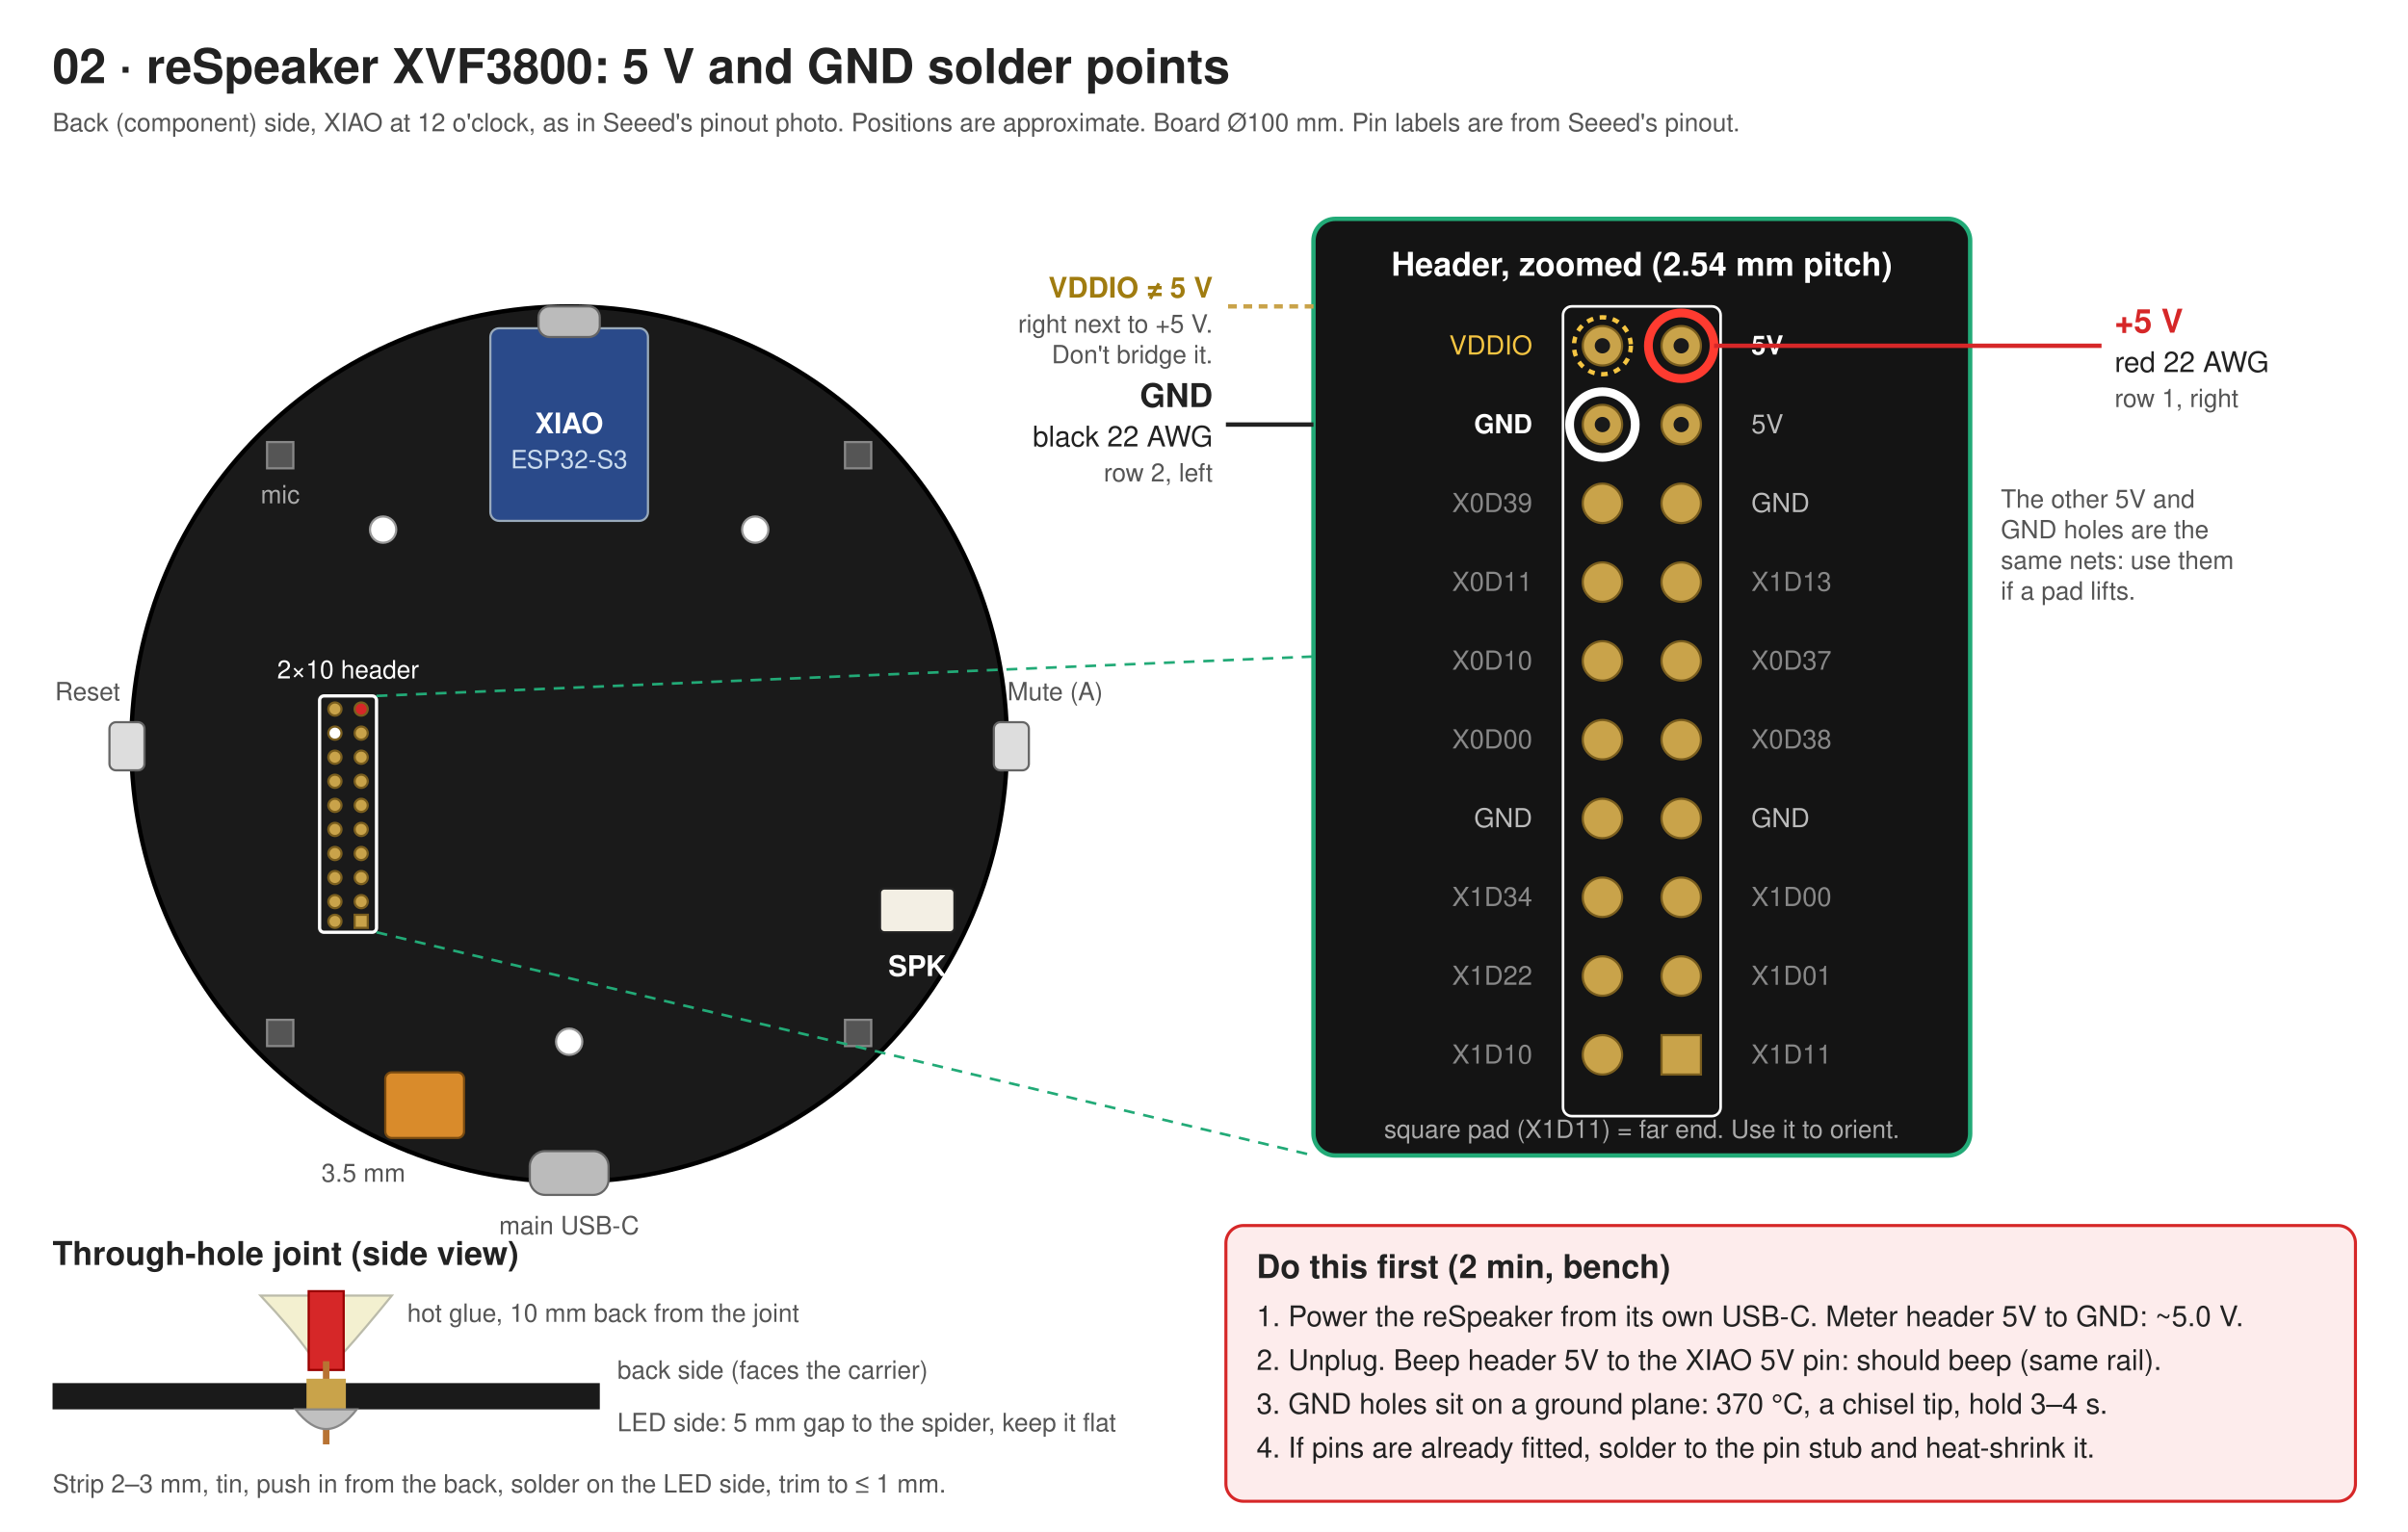
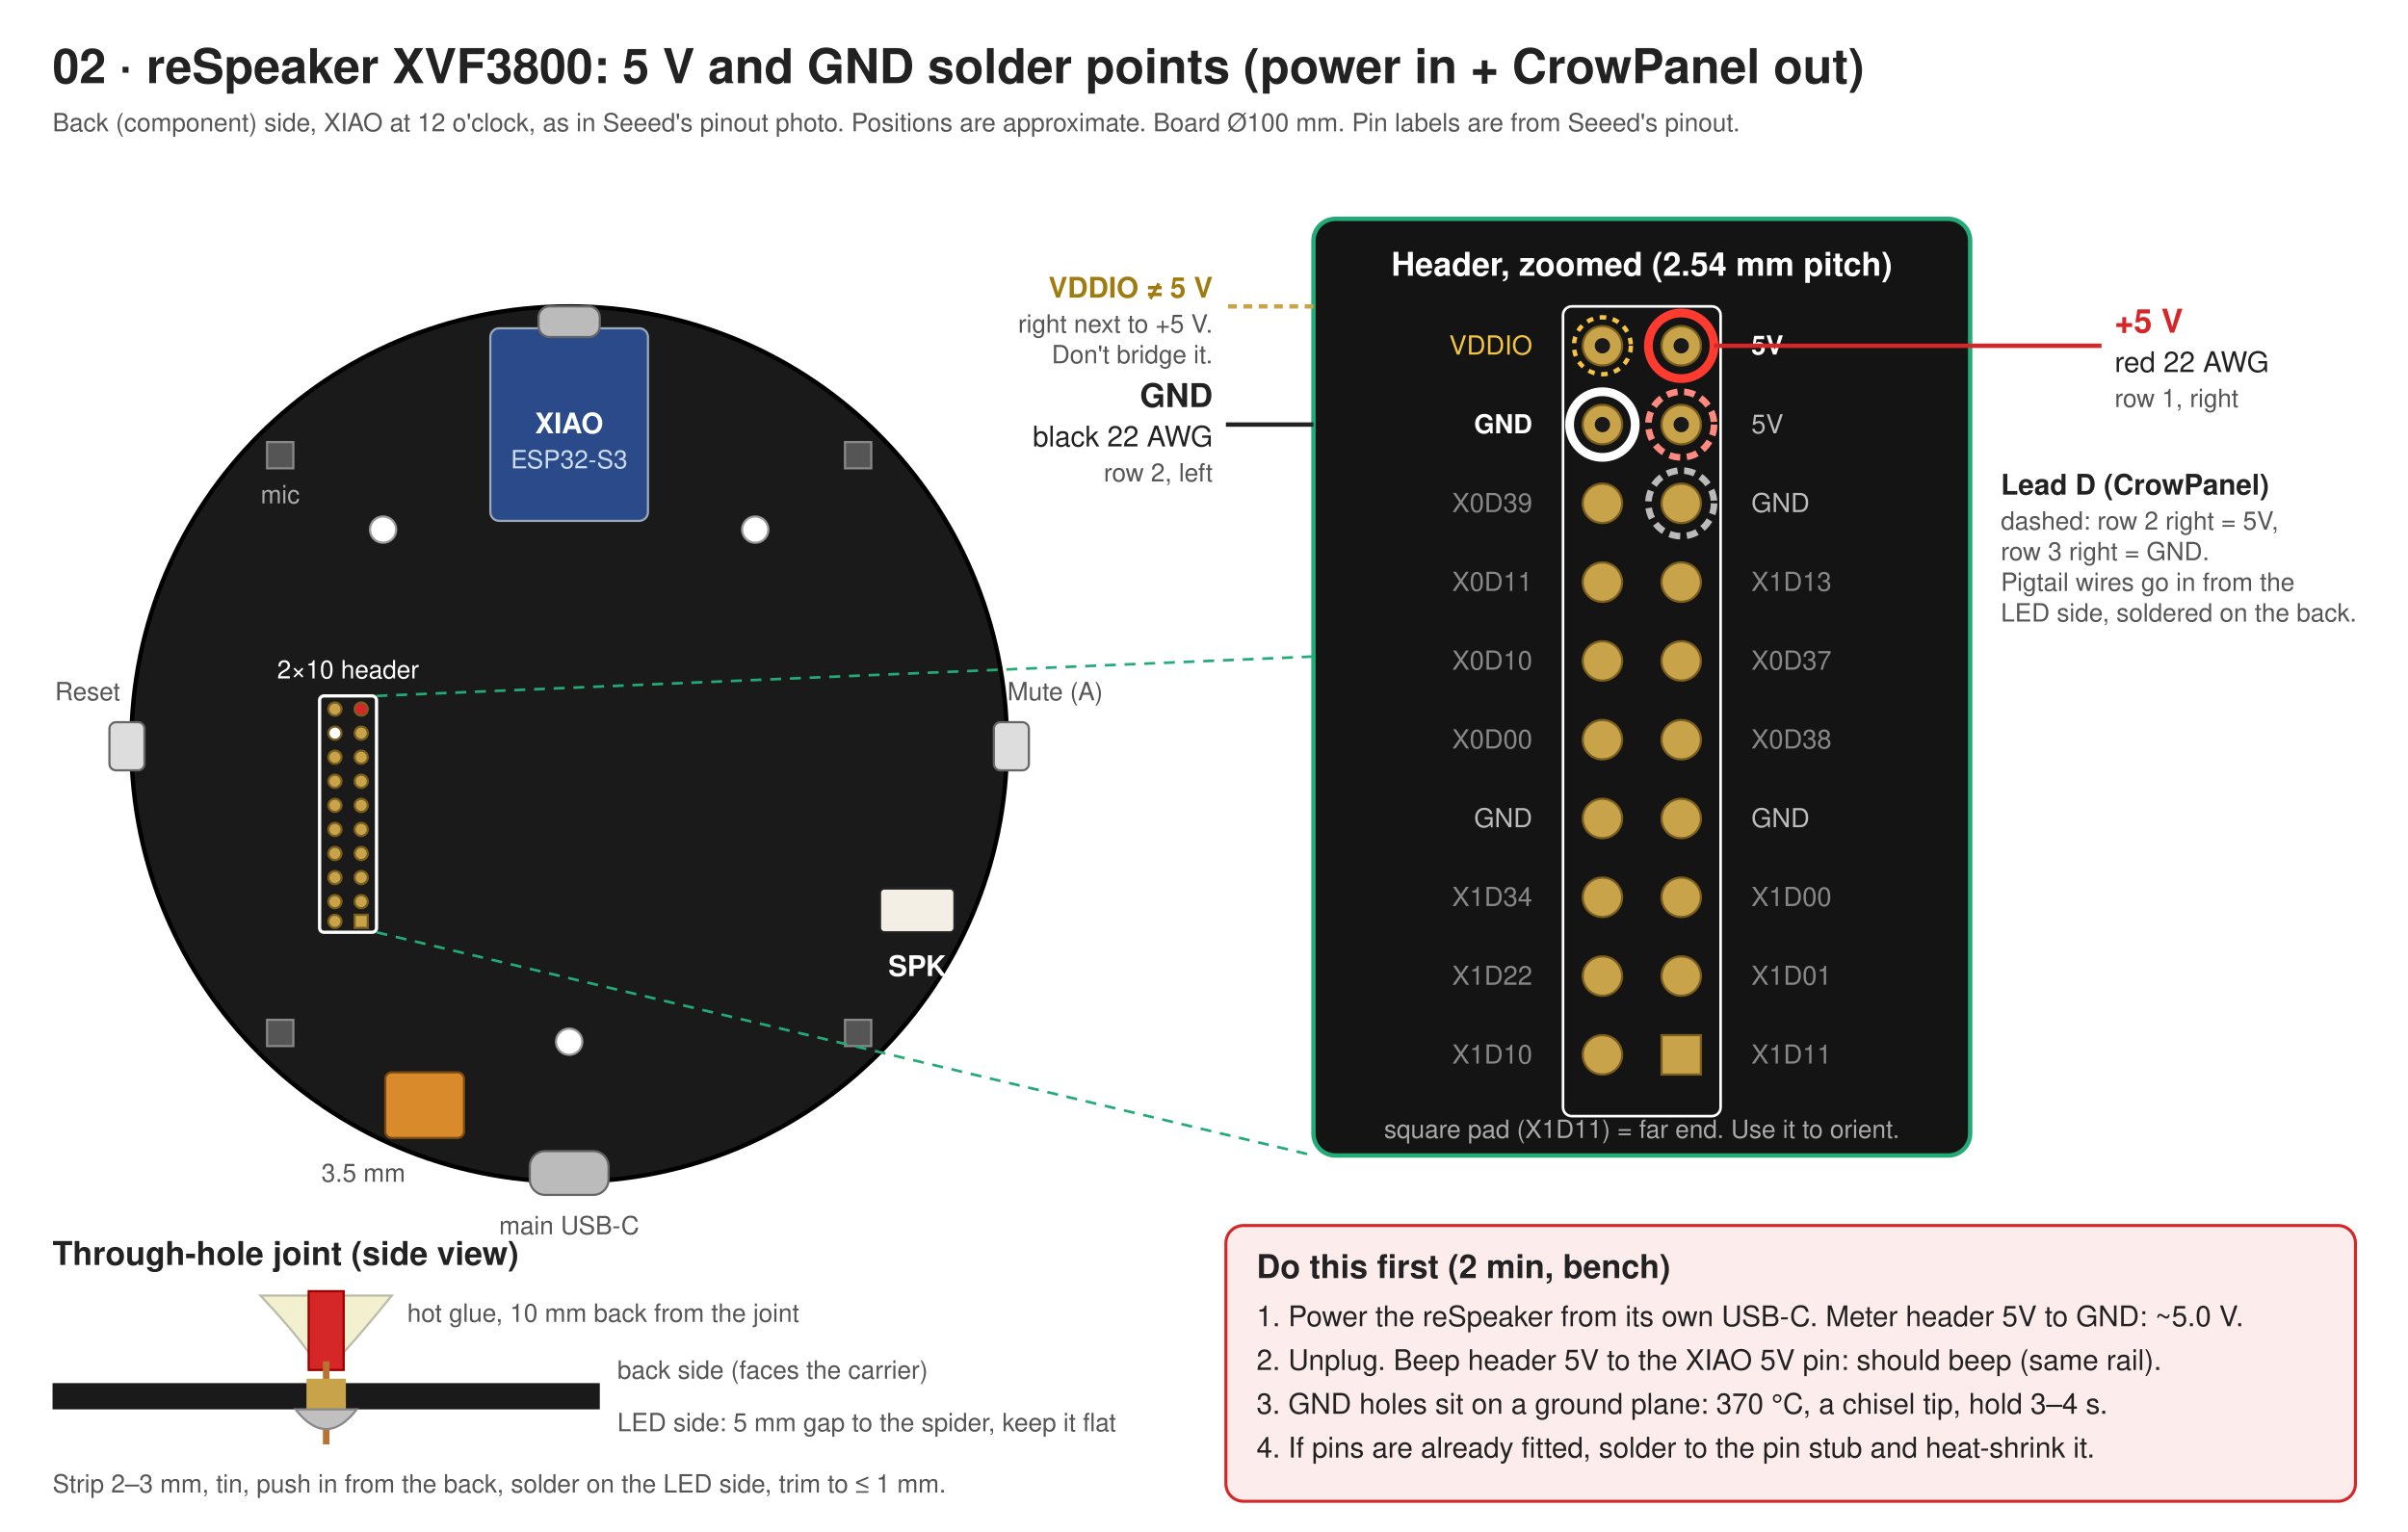
<svg xmlns="http://www.w3.org/2000/svg" viewBox="0 0 1100 700" width="1100" height="700" role="img" aria-label="reSpeaker XVF3800 back side: where to solder 5 V and GND">
  <style>
  text{font-family:Helvetica,Arial,sans-serif;fill:#222}
  .h{font-size:22px;font-weight:700}
  .b{font-size:15px;font-weight:700}
  .t{font-size:13px}
  .s{font-size:11.5px;fill:#555}
  .wt{fill:#fff}
  .pad{fill:#c9a34a;stroke:#7a5e1e;stroke-width:1}
  .lbl{font-size:12px;font-family:Menlo,Consolas,monospace}
  .warn{fill:#fdecec;stroke:#d62728;stroke-width:1.4}
  .note{fill:#f4f7f5;stroke:#9bb;stroke-width:1.2}
</style>
  <rect width="1100" height="700" fill="#fff" />
-   <text x="24" y="38" class="h">02 · reSpeaker XVF3800: 5 V and GND solder points</text>
+   <text x="24" y="38" class="h">02 · reSpeaker XVF3800: 5 V and GND solder points (power in + CrowPanel out)</text>
  <text x="24" y="60" class="s">Back (component) side, XIAO at 12 o'clock, as in Seeed's pinout photo. Positions are approximate. Board Ø100 mm. Pin labels are from Seeed's pinout.</text>
  <g>
    <circle cx="260" cy="340" r="200" fill="#1a1a1a" stroke="#000" stroke-width="2" />
    <g fill="#555" stroke="#888">
      <rect x="122" y="202" width="12" height="12" />
      <rect x="386" y="202" width="12" height="12" />
      <rect x="122" y="466" width="12" height="12" />
      <rect x="386" y="466" width="12" height="12" />
    </g>
    <text x="128" y="230" class="s" text-anchor="middle" style="fill:#aaa">mic</text>
    <g fill="#fff" stroke="#999">
      <circle cx="175" cy="242" r="6" />
      <circle cx="345" cy="242" r="6" />
      <circle cx="260" cy="476" r="6" />
    </g>
    <rect x="224" y="150" width="72" height="88" rx="4" fill="#2a4a8a" stroke="#9ab" />
    <rect x="246" y="140" width="28" height="14" rx="5" fill="#bbb" stroke="#666" />
    <text x="260" y="198" class="t wt" text-anchor="middle" font-weight="700">XIAO</text>
    <text x="260" y="214" class="s" text-anchor="middle" style="fill:#cde">ESP32-S3</text>
    <rect x="242" y="526" width="36" height="20" rx="7" fill="#bbb" stroke="#666" />
    <text x="260" y="564" class="s" text-anchor="middle">main USB-C</text>
    <rect x="176" y="490" width="36" height="30" rx="3" fill="#d98b2b" stroke="#7a4b10" />
    <text x="166" y="540" class="s" text-anchor="middle">3.5 mm</text>
    <rect x="50" y="330" width="16" height="22" rx="3" fill="#ddd" stroke="#666" />
    <text x="40" y="320" class="s" text-anchor="middle">Reset</text>
    <rect x="454" y="330" width="16" height="22" rx="3" fill="#ddd" stroke="#666" />
    <text x="482" y="320" class="s" text-anchor="middle">Mute (A)</text>
    <rect x="402" y="406" width="34" height="20" rx="2" fill="#f3efe4" stroke="#222" />
    <text x="419" y="446" class="t wt" text-anchor="middle" font-weight="700">SPK</text>
    <rect x="146" y="318" width="26" height="108" rx="2" fill="none" stroke="#fff" stroke-width="1.5" />
    <g class="pad">
      <circle cx="153" cy="324" r="3" />
      <circle cx="165" cy="324" r="3" style="fill:#d62728" />
      <circle cx="153" cy="335" r="3" style="fill:#fff" />
      <circle cx="165" cy="335" r="3" />
      <circle cx="153" cy="346" r="3" />
      <circle cx="165" cy="346" r="3" />
      <circle cx="153" cy="357" r="3" />
      <circle cx="165" cy="357" r="3" />
      <circle cx="153" cy="368" r="3" />
      <circle cx="165" cy="368" r="3" />
      <circle cx="153" cy="379" r="3" />
      <circle cx="165" cy="379" r="3" />
      <circle cx="153" cy="390" r="3" />
      <circle cx="165" cy="390" r="3" />
      <circle cx="153" cy="401" r="3" />
      <circle cx="165" cy="401" r="3" />
      <circle cx="153" cy="412" r="3" />
      <circle cx="165" cy="412" r="3" />
      <circle cx="153" cy="421" r="3" />
      <rect x="162" y="418" width="6" height="6" />
    </g>
    <text x="159" y="310" class="s" text-anchor="middle" style="fill:#fff">2×10 header</text>
  </g>
  <path d="M172 318 L600 300 M172 426 L600 528" stroke="#2a7" stroke-width="1.2" stroke-dasharray="5 4" fill="none" />
  <g transform="translate(600,100)">
    <rect x="0" y="0" width="300" height="428" rx="10" fill="#141414" stroke="#2a7" stroke-width="2" />
    <text x="150" y="26" class="b wt" text-anchor="middle">Header, zoomed (2.54 mm pitch)</text>
    <rect x="114" y="40" width="72" height="370" rx="4" fill="none" stroke="#fff" stroke-width="1.2" />
    <g class="lbl">
      <text x="100" y="62" text-anchor="end" style="fill:#f5c542">VDDIO</text>
      <text x="200" y="62" style="fill:#fff" font-weight="700">5V</text>
      <text x="100" y="98" text-anchor="end" style="fill:#fff" font-weight="700">GND</text>
      <text x="200" y="98" style="fill:#bbb">5V</text>
      <text x="100" y="134" text-anchor="end" style="fill:#888">X0D39</text>
      <text x="200" y="134" style="fill:#bbb">GND</text>
      <text x="100" y="170" text-anchor="end" style="fill:#888">X0D11</text>
      <text x="200" y="170" style="fill:#888">X1D13</text>
      <text x="100" y="206" text-anchor="end" style="fill:#888">X0D10</text>
      <text x="200" y="206" style="fill:#888">X0D37</text>
      <text x="100" y="242" text-anchor="end" style="fill:#888">X0D00</text>
      <text x="200" y="242" style="fill:#888">X0D38</text>
      <text x="100" y="278" text-anchor="end" style="fill:#bbb">GND</text>
      <text x="200" y="278" style="fill:#bbb">GND</text>
      <text x="100" y="314" text-anchor="end" style="fill:#888">X1D34</text>
      <text x="200" y="314" style="fill:#888">X1D00</text>
      <text x="100" y="350" text-anchor="end" style="fill:#888">X1D22</text>
      <text x="200" y="350" style="fill:#888">X1D01</text>
      <text x="100" y="386" text-anchor="end" style="fill:#888">X1D10</text>
      <text x="200" y="386" style="fill:#888">X1D11</text>
    </g>
    <g class="pad">
      <circle cx="132" cy="58" r="9" />
      <circle cx="168" cy="58" r="9" />
      <circle cx="132" cy="94" r="9" />
      <circle cx="168" cy="94" r="9" />
      <circle cx="132" cy="130" r="9" />
      <circle cx="168" cy="130" r="9" />
      <circle cx="132" cy="166" r="9" />
      <circle cx="168" cy="166" r="9" />
      <circle cx="132" cy="202" r="9" />
      <circle cx="168" cy="202" r="9" />
      <circle cx="132" cy="238" r="9" />
      <circle cx="168" cy="238" r="9" />
      <circle cx="132" cy="274" r="9" />
      <circle cx="168" cy="274" r="9" />
      <circle cx="132" cy="310" r="9" />
      <circle cx="168" cy="310" r="9" />
      <circle cx="132" cy="346" r="9" />
      <circle cx="168" cy="346" r="9" />
      <circle cx="132" cy="382" r="9" />
      <rect x="159" y="373" width="18" height="18" />
    </g>
    <g fill="#1a1a1a">
      <circle cx="132" cy="58" r="3.5" />
      <circle cx="168" cy="58" r="3.5" />
      <circle cx="132" cy="94" r="3.5" />
      <circle cx="168" cy="94" r="3.5" />
    </g>
    <circle cx="168" cy="58" r="15" fill="none" stroke="#ff3b30" stroke-width="4" />
    <circle cx="132" cy="94" r="15" fill="none" stroke="#fff" stroke-width="4" />
    <circle cx="132" cy="58" r="13" fill="none" stroke="#f5c542" stroke-width="2" stroke-dasharray="3 3" />
    <text x="150" y="420" class="s" text-anchor="middle" style="fill:#aaa">square pad (X1D11) = far end. Use it to orient.</text>
+     <circle cx="168" cy="94" r="15" fill="none" stroke="#ff8a80" stroke-width="3" stroke-dasharray="5 3" />
+     <circle cx="168" cy="130" r="15" fill="none" stroke="#bbb" stroke-width="3" stroke-dasharray="5 3" />
  </g>
  <path d="M783 58 H960" stroke="#d62728" stroke-width="2" transform="translate(0,100)" />
  <text x="966" y="152" class="b" style="fill:#d62728">+5 V</text>
  <text x="966" y="170" class="t">red 22 AWG</text>
  <text x="966" y="186" class="s">row 1, right</text>
  <path d="M600 194 H560" stroke="#222" stroke-width="2" />
  <text x="554" y="186" class="b" text-anchor="end">GND</text>
  <text x="554" y="204" class="t" text-anchor="end">black 22 AWG</text>
  <text x="554" y="220" class="s" text-anchor="end">row 2, left</text>
-   <text x="914" y="232" class="s">The other 5V and</text>
-   <text x="914" y="246" class="s">GND holes are the</text>
-   <text x="914" y="260" class="s">same nets: use them</text>
-   <text x="914" y="274" class="s">if a pad lifts.</text>
+   <text x="914" y="226" class="t" font-weight="700">Lead D (CrowPanel)</text>
+   <text x="914" y="242" class="s">dashed: row 2 right = 5V,</text>
+   <text x="914" y="256" class="s">row 3 right = GND.</text>
+   <text x="914" y="270" class="s">Pigtail wires go in from the</text>
+   <text x="914" y="284" class="s">LED side, soldered on the back.</text>
  <path d="M600 140 H560" stroke="#c9a34a" stroke-width="2" stroke-dasharray="4 3" />
  <text x="554" y="136" class="t" text-anchor="end" style="fill:#a07c10" font-weight="700">VDDIO ≠ 5 V</text>
  <text x="554" y="152" class="s" text-anchor="end">right next to +5 V.</text>
  <text x="554" y="166" class="s" text-anchor="end">Don't bridge it.</text>
  <g transform="translate(24,578)">
    <text x="0" y="0" class="b">Through-hole joint (side view)</text>
    <path d="M95 14 Q110 30 117 40 L133 40 Q142 30 155 14 Z" fill="#f3f0d0" stroke="#bba" />
    <rect x="117" y="12" width="16" height="36" fill="#d62728" stroke="#900" />
    <path d="M125 44 V82" stroke="#b87333" stroke-width="3" />
    <rect x="0" y="54" width="250" height="12" fill="#1a1a1a" />
    <rect x="116" y="52" width="18" height="16" fill="#c9a34a" />
    <path d="M111 66 Q125 84 139 66 Z" fill="#c0c0c0" stroke="#888" />
    <text x="162" y="26" class="s">hot glue, 10 mm back from the joint</text>
    <text x="258" y="52" class="s">back side (faces the carrier)</text>
    <text x="258" y="76" class="s">LED side: 5 mm gap to the spider, keep it flat</text>
    <text x="0" y="104" class="s">Strip 2–3 mm, tin, push in from the back, solder on the LED side, trim to ≤ 1 mm.</text>
  </g>
  <rect x="560" y="560" width="516" height="126" rx="8" class="warn" />
  <text x="574" y="584" class="b">Do this first (2 min, bench)</text>
  <text x="574" y="606" class="t">1. Power the reSpeaker from its own USB-C. Meter header 5V to GND: ~5.0 V.</text>
  <text x="574" y="626" class="t">2. Unplug. Beep header 5V to the XIAO 5V pin: should beep (same rail).</text>
  <text x="574" y="646" class="t">3. GND holes sit on a ground plane: 370 °C, a chisel tip, hold 3–4 s.</text>
  <text x="574" y="666" class="t">4. If pins are already fitted, solder to the pin stub and heat-shrink it.</text>
</svg>
